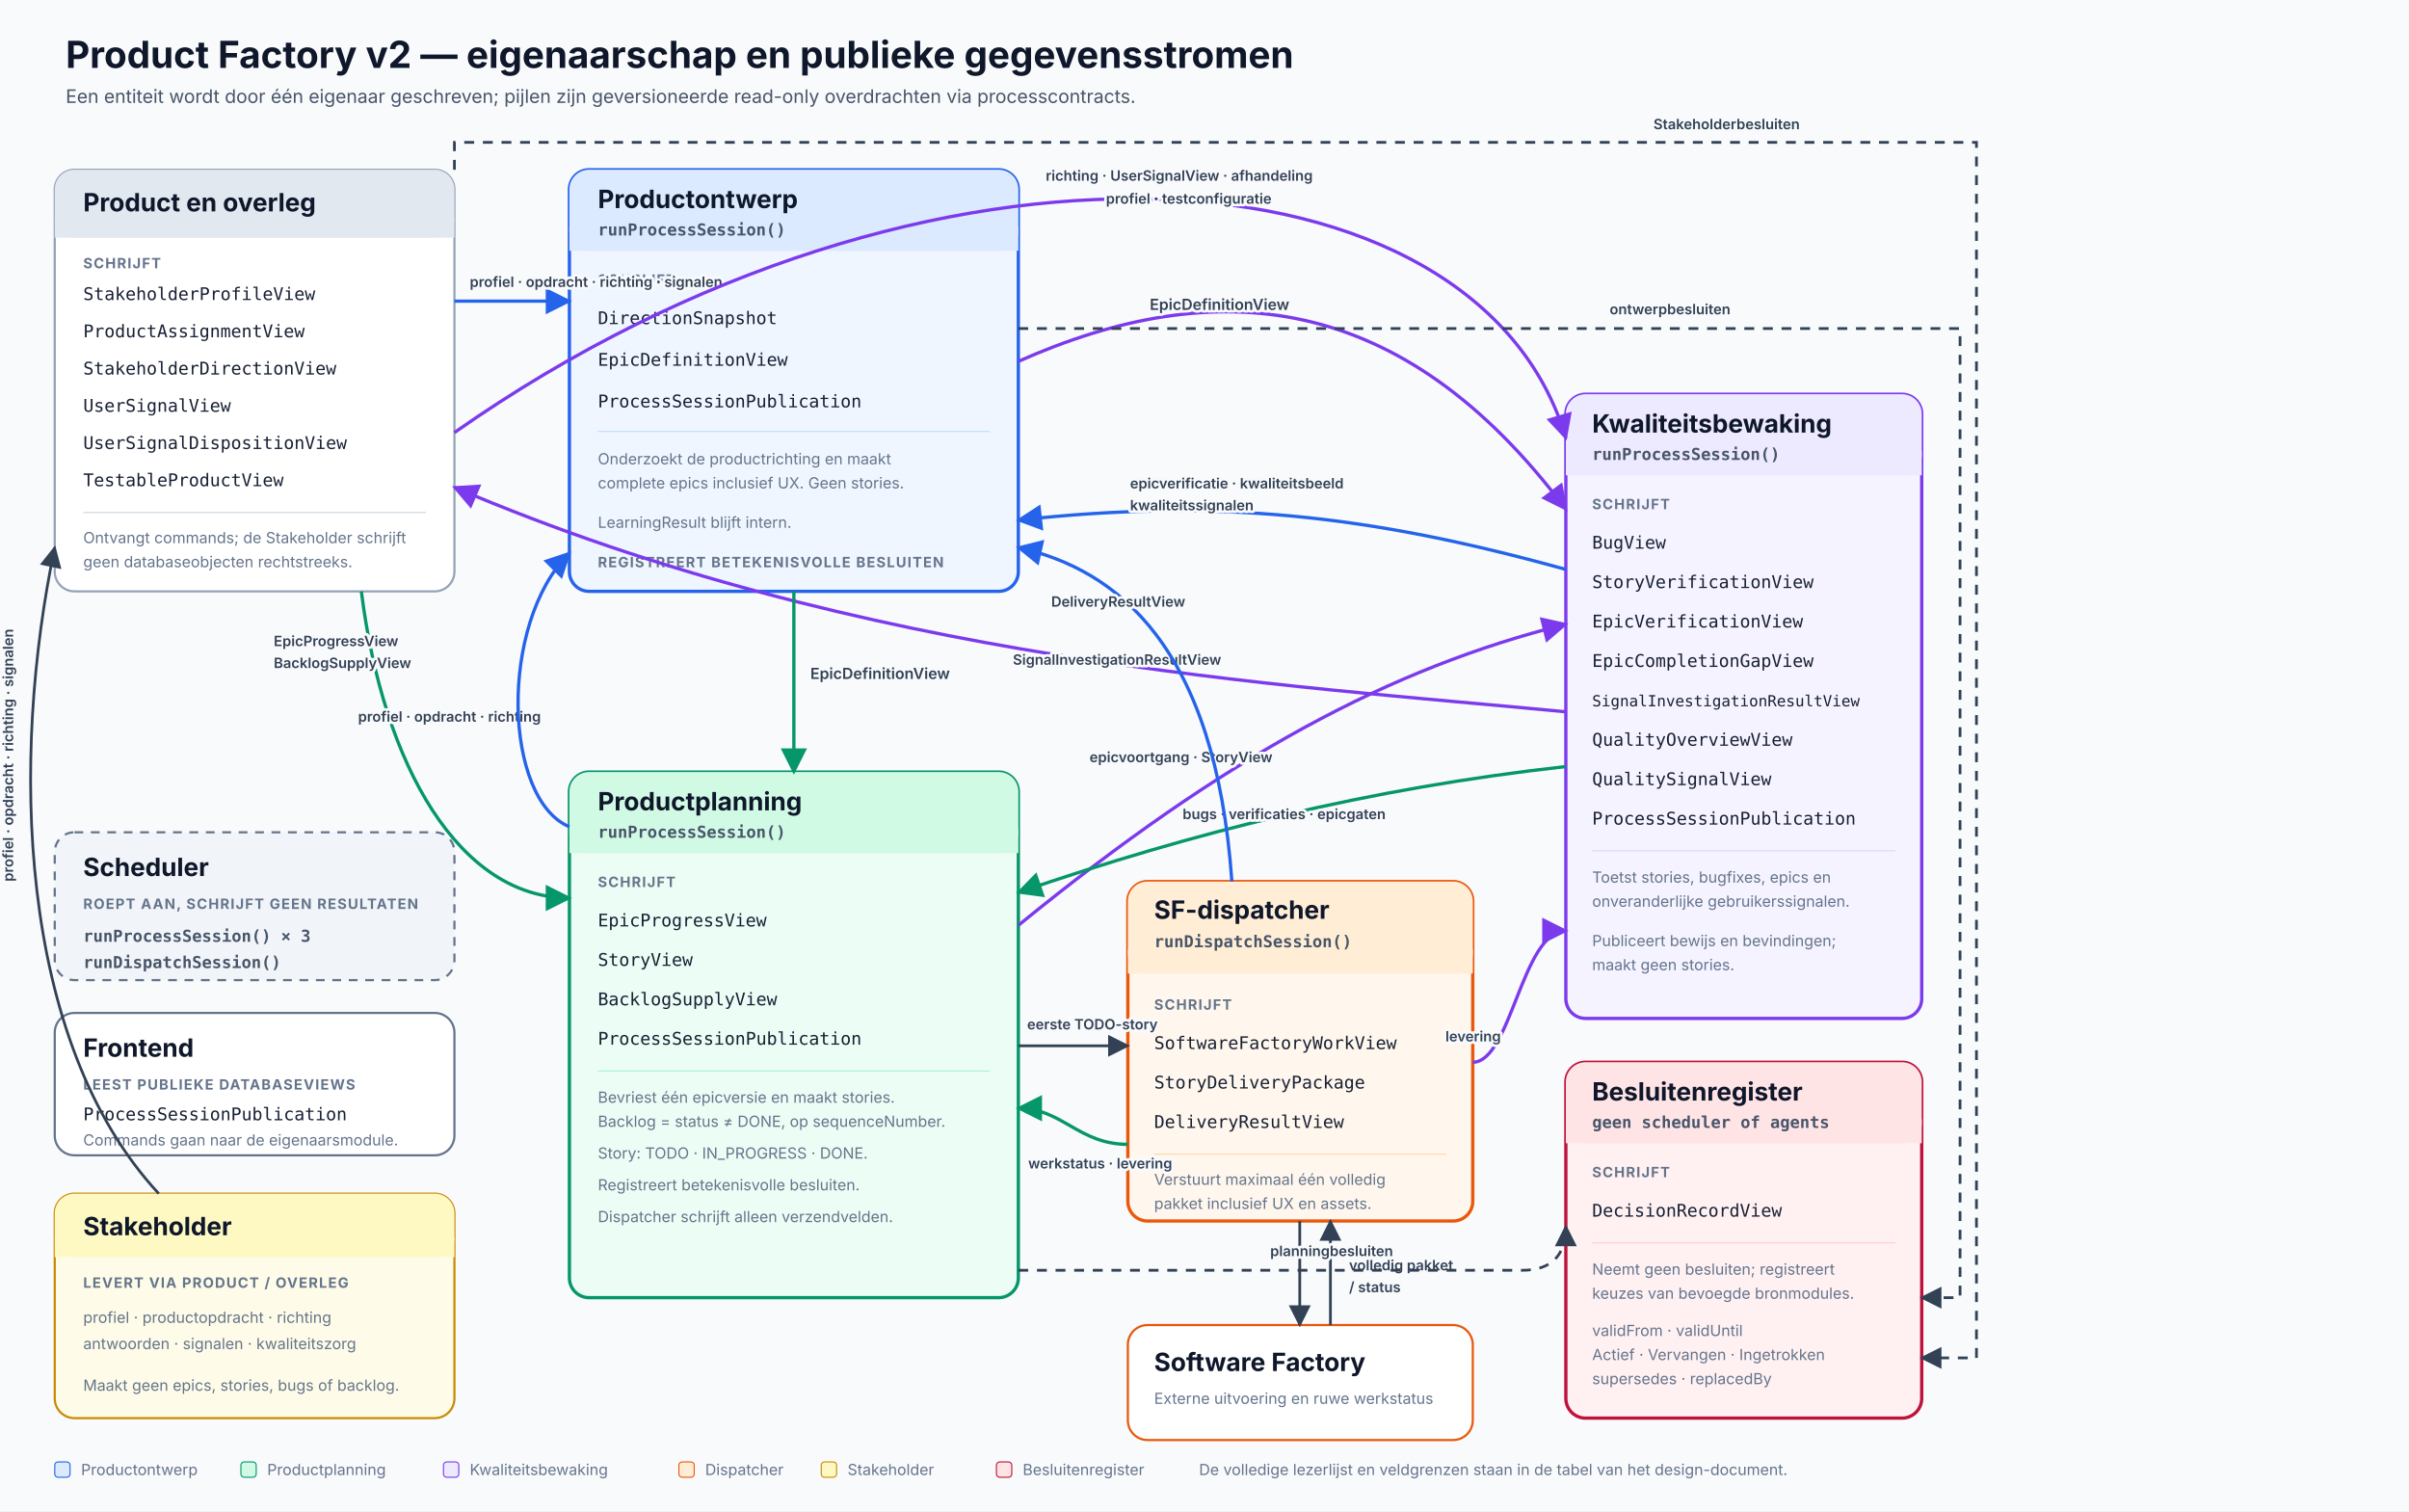
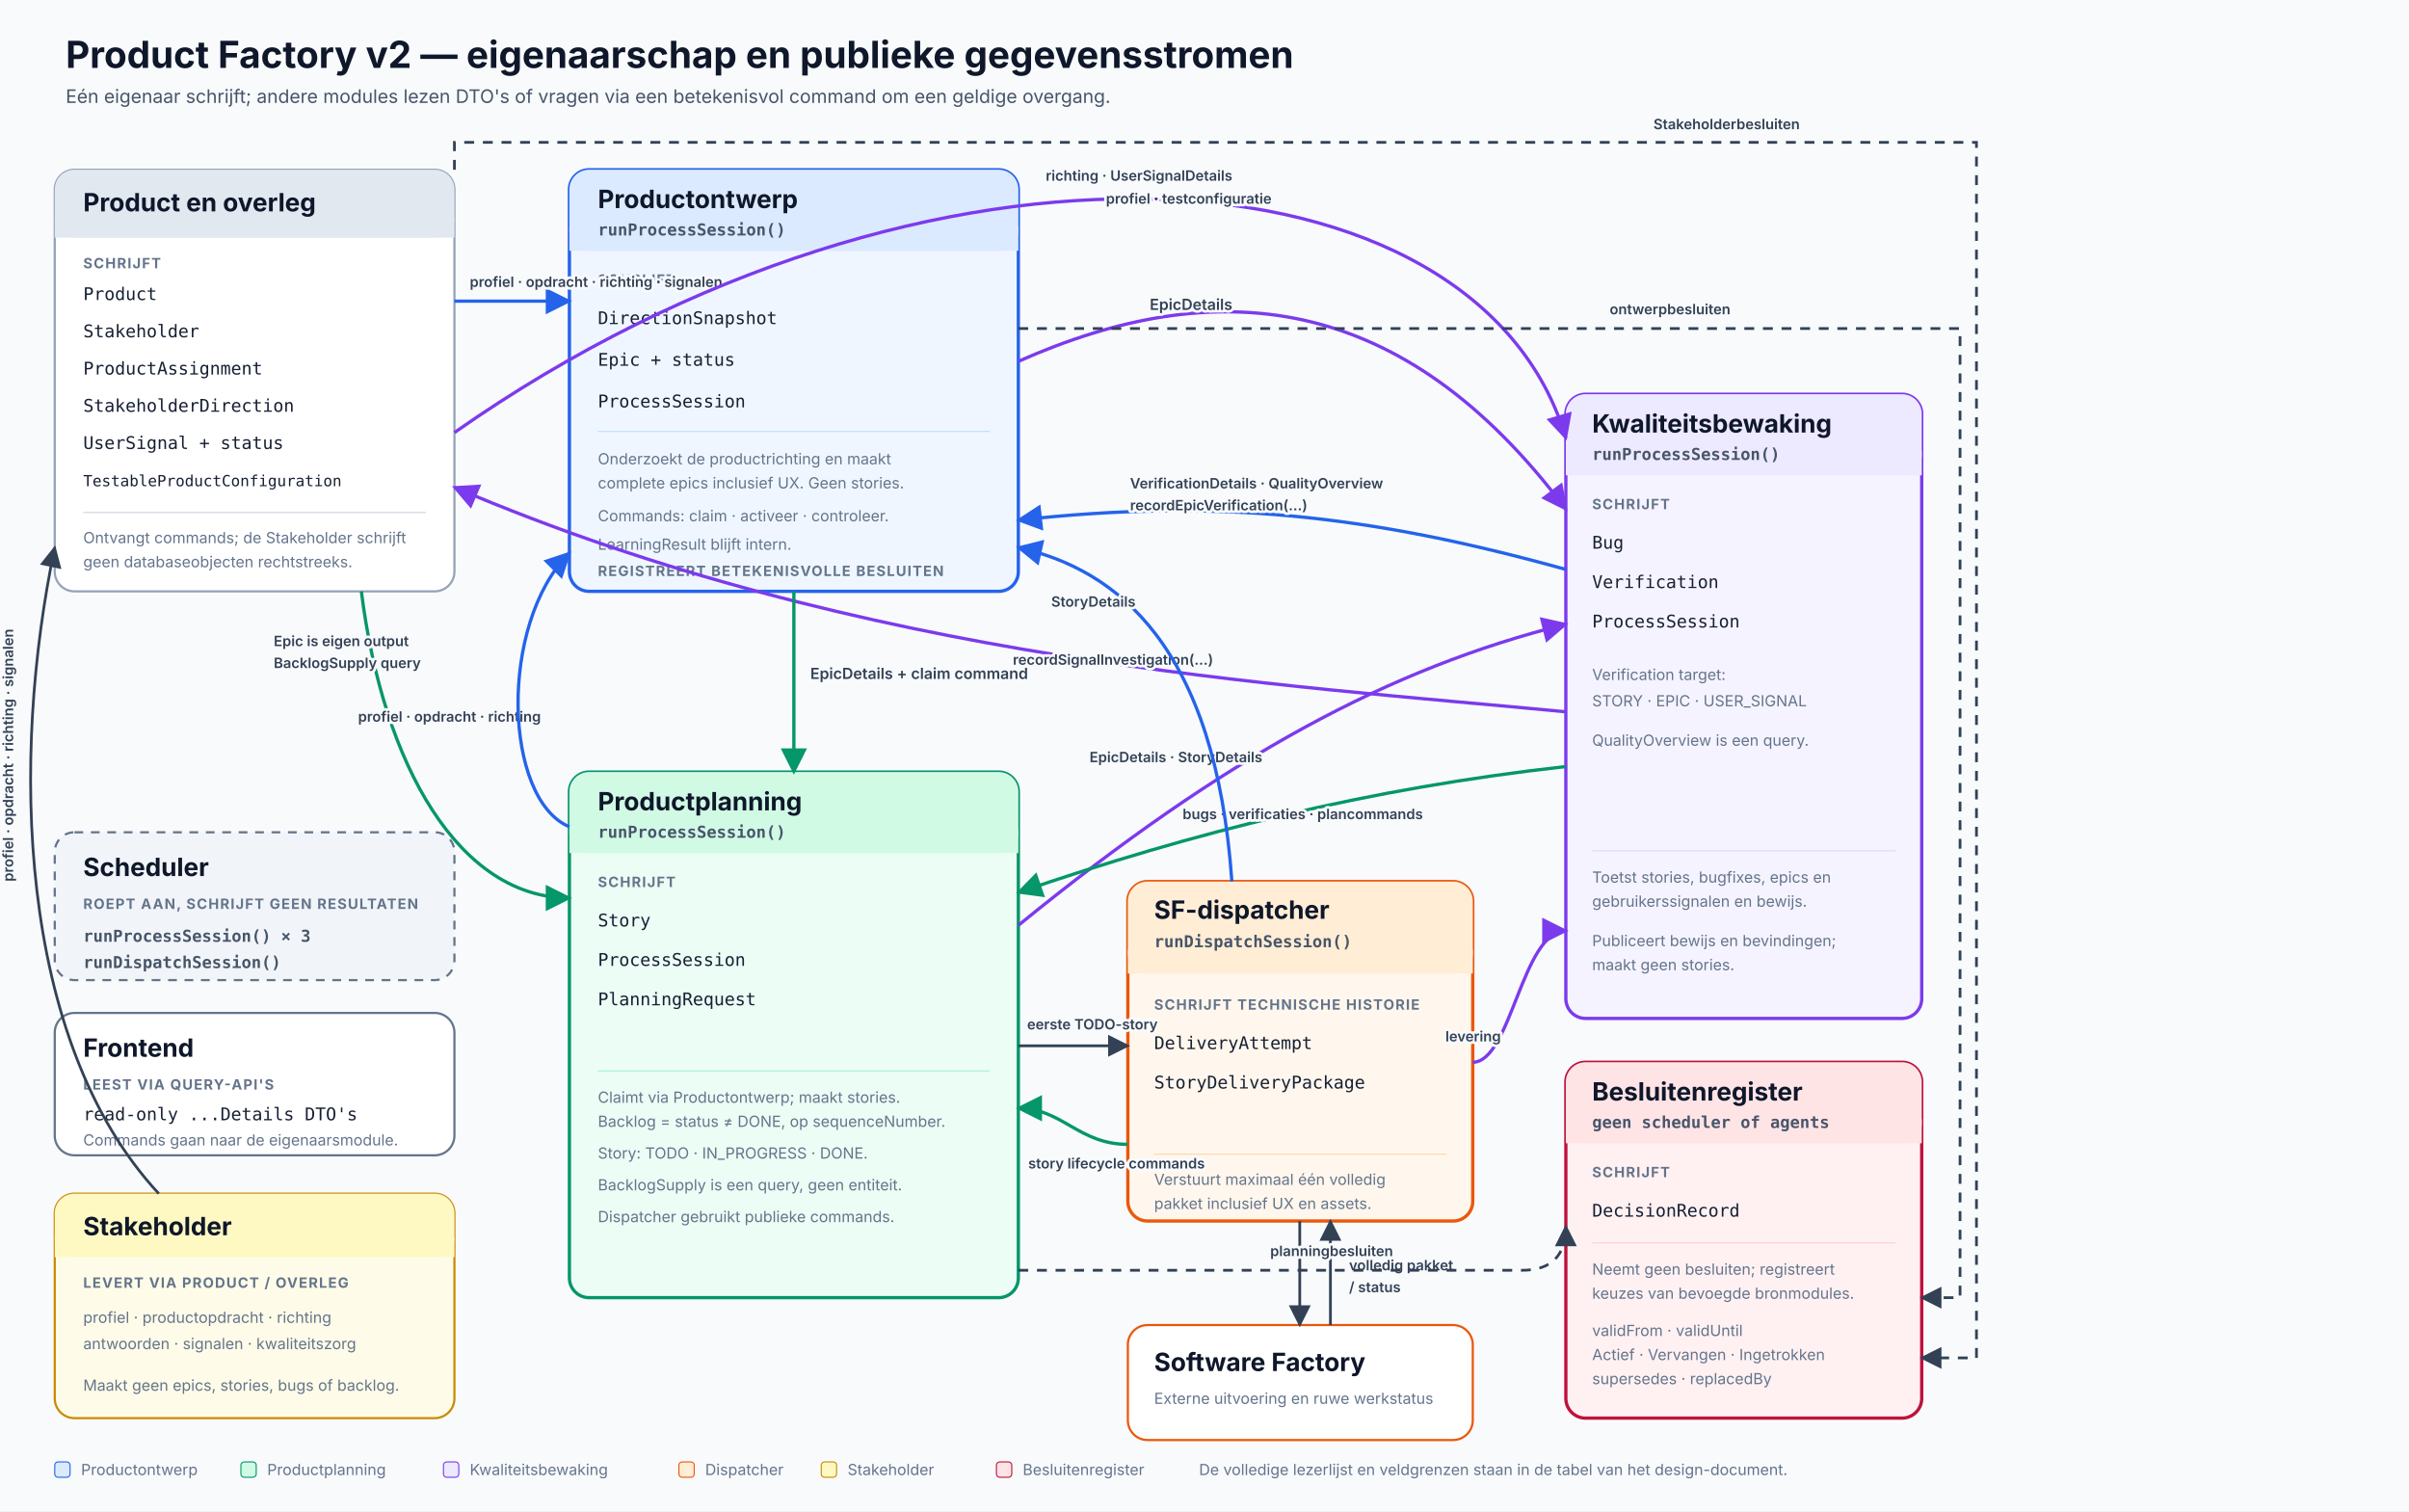
<svg xmlns="http://www.w3.org/2000/svg" width="2200" height="1380" viewBox="0 0 2200 1380" role="img" aria-labelledby="title desc">
  <defs>
    <marker id="arrow" viewBox="0 0 10 10" refX="9" refY="5" markerWidth="8" markerHeight="8" orient="auto-start-reverse">
      <path d="M 0 0 L 10 5 L 0 10 z" fill="#334155" />
    </marker>
    <marker id="arrowBlue" viewBox="0 0 10 10" refX="9" refY="5" markerWidth="8" markerHeight="8" orient="auto-start-reverse">
      <path d="M 0 0 L 10 5 L 0 10 z" fill="#2563eb" />
    </marker>
    <marker id="arrowGreen" viewBox="0 0 10 10" refX="9" refY="5" markerWidth="8" markerHeight="8" orient="auto-start-reverse">
      <path d="M 0 0 L 10 5 L 0 10 z" fill="#059669" />
    </marker>
    <marker id="arrowPurple" viewBox="0 0 10 10" refX="9" refY="5" markerWidth="8" markerHeight="8" orient="auto-start-reverse">
      <path d="M 0 0 L 10 5 L 0 10 z" fill="#7c3aed" />
    </marker>
    <style>
      .title { font: 700 34px Inter, Arial, sans-serif; fill: #0f172a; }
      .subtitle { font: 400 17px Inter, Arial, sans-serif; fill: #475569; }
      .box-title { font: 700 23px Inter, Arial, sans-serif; fill: #0f172a; }
      .function { font: 600 15px ui-monospace, SFMono-Regular, Menlo, monospace; fill: #475569; }
      .owner-label { font: 700 13px Inter, Arial, sans-serif; letter-spacing: 1px; fill: #64748b; }
      .entity { font: 500 16px ui-monospace, SFMono-Regular, Menlo, monospace; fill: #172033; }
      .note { font: 400 14px Inter, Arial, sans-serif; fill: #64748b; }
      .flow { font: 600 14px Inter, Arial, sans-serif; fill: #334155; paint-order: stroke; stroke: #f8fafc; stroke-width: 5px; stroke-linejoin: round; }
      .flow-small { font: 600 13px Inter, Arial, sans-serif; fill: #334155; paint-order: stroke; stroke: #f8fafc; stroke-width: 5px; stroke-linejoin: round; }
      .line { fill: none; stroke: #334155; stroke-width: 2.5; marker-end: url(#arrow); }
      .blue-line { fill: none; stroke: #2563eb; stroke-width: 3; marker-end: url(#arrowBlue); }
      .green-line { fill: none; stroke: #059669; stroke-width: 3; marker-end: url(#arrowGreen); }
      .purple-line { fill: none; stroke: #7c3aed; stroke-width: 3; marker-end: url(#arrowPurple); }
      .dashed { stroke-dasharray: 9 8; }
    </style>
  </defs>
  <rect width="2200" height="1380" fill="#f8fafc" />
  <text x="60" y="62" class="title">Product Factory v2 — eigenaarschap en publieke gegevensstromen</text>
-   <text x="60" y="94" class="subtitle">Een entiteit wordt door één eigenaar geschreven; pijlen zijn geversioneerde read-only overdrachten via processcontracts.</text>
+   <text x="60" y="94" class="subtitle">Eén eigenaar schrijft; andere modules lezen DTO's of vragen via een betekenisvol command om een geldige overgang.</text>
  <rect x="50" y="155" width="365" height="385" rx="18" fill="#ffffff" stroke="#94a3b8" stroke-width="2" />
  <rect x="50" y="155" width="365" height="62" rx="18" fill="#e2e8f0" />
  <path d="M50 199 V217 H415 V199" fill="#e2e8f0" />
  <text x="76" y="193" class="box-title">Product en overleg</text>
  <text x="76" y="245" class="owner-label">SCHRIJFT</text>
-   <text x="76" y="274" class="entity">StakeholderProfileView</text>
-   <text x="76" y="308" class="entity">ProductAssignmentView</text>
-   <text x="76" y="342" class="entity">StakeholderDirectionView</text>
-   <text x="76" y="376" class="entity">UserSignalView</text>
-   <text x="76" y="410" class="entity">UserSignalDispositionView</text>
-   <text x="76" y="444" class="entity">TestableProductView</text>
+   <text x="76" y="274" class="entity">Product</text>
+   <text x="76" y="308" class="entity">Stakeholder</text>
+   <text x="76" y="342" class="entity">ProductAssignment</text>
+   <text x="76" y="376" class="entity">StakeholderDirection</text>
+   <text x="76" y="410" class="entity">UserSignal + status</text>
+   <text x="76" y="444" class="entity" style="font-size:14px">TestableProductConfiguration</text>
  <line x1="76" y1="468" x2="389" y2="468" stroke="#cbd5e1" />
  <text x="76" y="496" class="note">Ontvangt commands; de Stakeholder schrijft</text>
  <text x="76" y="518" class="note">geen databaseobjecten rechtstreeks.</text>
  <rect x="520" y="155" width="410" height="385" rx="18" fill="#eff6ff" stroke="#2563eb" stroke-width="3" />
  <rect x="520" y="155" width="410" height="74" rx="18" fill="#dbeafe" />
  <path d="M520 207 V229 H930 V207" fill="#dbeafe" />
  <text x="546" y="190" class="box-title">Productontwerp</text>
  <text x="546" y="215" class="function">runProcessSession()</text>
  <text x="546" y="260" class="owner-label">SCHRIJFT</text>
  <text x="546" y="296" class="entity">DirectionSnapshot</text>
-   <text x="546" y="334" class="entity">EpicDefinitionView</text>
-   <text x="546" y="372" class="entity">ProcessSessionPublication</text>
+   <text x="546" y="334" class="entity">Epic + status</text>
+   <text x="546" y="372" class="entity">ProcessSession</text>
  <line x1="546" y1="394" x2="904" y2="394" stroke="#bfdbfe" />
  <text x="546" y="424" class="note">Onderzoekt de productrichting en maakt</text>
  <text x="546" y="446" class="note">complete epics inclusief UX. Geen stories.</text>
-   <text x="546" y="482" class="note">LearningResult blijft intern.</text>
-   <text x="546" y="518" class="owner-label">REGISTREERT BETEKENISVOLLE BESLUITEN</text>
+   <text x="546" y="476" class="note">Commands: claim · activeer · controleer.</text>
+   <text x="546" y="502" class="note">LearningResult blijft intern.</text>
+   <text x="546" y="526" class="owner-label">REGISTREERT BETEKENISVOLLE BESLUITEN</text>
  <rect x="520" y="705" width="410" height="480" rx="18" fill="#ecfdf5" stroke="#059669" stroke-width="3" />
  <rect x="520" y="705" width="410" height="74" rx="18" fill="#d1fae5" />
  <path d="M520 757 V779 H930 V757" fill="#d1fae5" />
  <text x="546" y="740" class="box-title">Productplanning</text>
  <text x="546" y="765" class="function">runProcessSession()</text>
  <text x="546" y="810" class="owner-label">SCHRIJFT</text>
-   <text x="546" y="846" class="entity">EpicProgressView</text>
-   <text x="546" y="882" class="entity">StoryView</text>
-   <text x="546" y="918" class="entity">BacklogSupplyView</text>
-   <text x="546" y="954" class="entity">ProcessSessionPublication</text>
+   <text x="546" y="846" class="entity">Story</text>
+   <text x="546" y="882" class="entity">ProcessSession</text>
+   <text x="546" y="918" class="entity">PlanningRequest</text>
  <line x1="546" y1="978" x2="904" y2="978" stroke="#a7f3d0" />
-   <text x="546" y="1007" class="note">Bevriest één epicversie en maakt stories.</text>
+   <text x="546" y="1007" class="note">Claimt via Productontwerp; maakt stories.</text>
  <text x="546" y="1029" class="note">Backlog = status ≠ DONE, op sequenceNumber.</text>
  <text x="546" y="1058" class="note">Story: TODO · IN_PROGRESS · DONE.</text>
-   <text x="546" y="1087" class="note">Registreert betekenisvolle besluiten.</text>
-   <text x="546" y="1116" class="note">Dispatcher schrijft alleen verzendvelden.</text>
+   <text x="546" y="1087" class="note">BacklogSupply is een query, geen entiteit.</text>
+   <text x="546" y="1116" class="note">Dispatcher gebruikt publieke commands.</text>
  <rect x="1030" y="805" width="315" height="310" rx="18" fill="#fff7ed" stroke="#ea580c" stroke-width="3" />
  <rect x="1030" y="805" width="315" height="84" rx="18" fill="#ffedd5" />
  <path d="M1030 867 V889 H1345 V867" fill="#ffedd5" />
  <text x="1054" y="839" class="box-title">SF-dispatcher</text>
  <text x="1054" y="865" class="function">runDispatchSession()</text>
-   <text x="1054" y="922" class="owner-label">SCHRIJFT</text>
-   <text x="1054" y="958" class="entity">SoftwareFactoryWorkView</text>
+   <text x="1054" y="922" class="owner-label">SCHRIJFT TECHNISCHE HISTORIE</text>
+   <text x="1054" y="958" class="entity">DeliveryAttempt</text>
  <text x="1054" y="994" class="entity">StoryDeliveryPackage</text>
-   <text x="1054" y="1030" class="entity">DeliveryResultView</text>
  <line x1="1054" y1="1054" x2="1321" y2="1054" stroke="#fed7aa" />
  <text x="1054" y="1082" class="note">Verstuurt maximaal één volledig</text>
  <text x="1054" y="1104" class="note">pakket inclusief UX en assets.</text>
  <rect x="1030" y="1210" width="315" height="105" rx="18" fill="#ffffff" stroke="#ea580c" stroke-width="2" />
  <text x="1054" y="1252" class="box-title">Software Factory</text>
  <text x="1054" y="1282" class="note">Externe uitvoering en ruwe werkstatus</text>
  <rect x="1430" y="360" width="325" height="570" rx="18" fill="#f5f3ff" stroke="#7c3aed" stroke-width="3" />
  <rect x="1430" y="360" width="325" height="74" rx="18" fill="#ede9fe" />
  <path d="M1430 412 V434 H1755 V412" fill="#ede9fe" />
  <text x="1454" y="395" class="box-title">Kwaliteitsbewaking</text>
  <text x="1454" y="420" class="function">runProcessSession()</text>
  <text x="1454" y="465" class="owner-label">SCHRIJFT</text>
-   <text x="1454" y="501" class="entity">BugView</text>
-   <text x="1454" y="537" class="entity">StoryVerificationView</text>
-   <text x="1454" y="573" class="entity">EpicVerificationView</text>
-   <text x="1454" y="609" class="entity">EpicCompletionGapView</text>
-   <text x="1454" y="645" class="entity" style="font-size:14px">SignalInvestigationResultView</text>
-   <text x="1454" y="681" class="entity">QualityOverviewView</text>
-   <text x="1454" y="717" class="entity">QualitySignalView</text>
-   <text x="1454" y="753" class="entity">ProcessSessionPublication</text>
+   <text x="1454" y="501" class="entity">Bug</text>
+   <text x="1454" y="537" class="entity">Verification</text>
+   <text x="1454" y="573" class="entity">ProcessSession</text>
+   <text x="1454" y="621" class="note">Verification target:</text>
+   <text x="1454" y="645" class="note">STORY · EPIC · USER_SIGNAL</text>
+   <text x="1454" y="681" class="note">QualityOverview is een query.</text>
  <line x1="1454" y1="777" x2="1731" y2="777" stroke="#ddd6fe" />
  <text x="1454" y="806" class="note">Toetst stories, bugfixes, epics en</text>
-   <text x="1454" y="828" class="note">onveranderlijke gebruikerssignalen.</text>
+   <text x="1454" y="828" class="note">gebruikerssignalen en bewijs.</text>
  <text x="1454" y="864" class="note">Publiceert bewijs en bevindingen;</text>
  <text x="1454" y="886" class="note">maakt geen stories.</text>
  <rect x="50" y="760" width="365" height="135" rx="18" fill="#f1f5f9" stroke="#64748b" stroke-width="2" stroke-dasharray="8 7" />
  <text x="76" y="800" class="box-title">Scheduler</text>
  <text x="76" y="830" class="owner-label">ROEPT AAN, SCHRIJFT GEEN RESULTATEN</text>
  <text x="76" y="860" class="function">runProcessSession() × 3</text>
  <text x="76" y="884" class="function">runDispatchSession()</text>
  <rect x="50" y="925" width="365" height="130" rx="18" fill="#ffffff" stroke="#64748b" stroke-width="2" />
  <text x="76" y="965" class="box-title">Frontend</text>
-   <text x="76" y="995" class="owner-label">LEEST PUBLIEKE DATABASEVIEWS</text>
-   <text x="76" y="1023" class="entity">ProcessSessionPublication</text>
+   <text x="76" y="995" class="owner-label">LEEST VIA QUERY-API'S</text>
+   <text x="76" y="1023" class="entity">read-only ...Details DTO's</text>
  <text x="76" y="1046" class="note">Commands gaan naar de eigenaarsmodule.</text>
  <rect x="50" y="1090" width="365" height="205" rx="18" fill="#fefce8" stroke="#ca8a04" stroke-width="2" />
  <rect x="50" y="1090" width="365" height="58" rx="18" fill="#fef9c3" />
  <path d="M50 1130 V1148 H415 V1130" fill="#fef9c3" />
  <text x="76" y="1128" class="box-title">Stakeholder</text>
  <text x="76" y="1176" class="owner-label">LEVERT VIA PRODUCT / OVERLEG</text>
  <text x="76" y="1208" class="note">profiel · productopdracht · richting</text>
  <text x="76" y="1232" class="note">antwoorden · signalen · kwaliteitszorg</text>
  <text x="76" y="1270" class="note">Maakt geen epics, stories, bugs of backlog.</text>
  <rect x="1430" y="970" width="325" height="325" rx="18" fill="#fff1f2" stroke="#be123c" stroke-width="3" />
  <rect x="1430" y="970" width="325" height="74" rx="18" fill="#ffe4e6" />
  <path d="M1430 1022 V1044 H1755 V1022" fill="#ffe4e6" />
  <text x="1454" y="1005" class="box-title">Besluitenregister</text>
  <text x="1454" y="1030" class="function">geen scheduler of agents</text>
  <text x="1454" y="1075" class="owner-label">SCHRIJFT</text>
-   <text x="1454" y="1111" class="entity">DecisionRecordView</text>
+   <text x="1454" y="1111" class="entity">DecisionRecord</text>
  <line x1="1454" y1="1135" x2="1731" y2="1135" stroke="#fecdd3" />
  <text x="1454" y="1164" class="note">Neemt geen besluiten; registreert</text>
  <text x="1454" y="1186" class="note">keuzes van bevoegde bronmodules.</text>
  <text x="1454" y="1220" class="note">validFrom · validUntil</text>
  <text x="1454" y="1242" class="note">Actief · Vervangen · Ingetrokken</text>
  <text x="1454" y="1264" class="note">supersedes · replacedBy</text>
  <path d="M415 275 H520" class="blue-line" />
  <text x="429" y="262" class="flow-small">profiel · opdracht · richting · signalen</text>
  <path d="M330 540 C350 700 420 820 520 820" class="green-line" />
  <text x="327" y="659" class="flow-small">profiel · opdracht · richting</text>
  <path d="M415 395 C850 90 1350 130 1430 400" class="purple-line" />
-   <text x="955" y="165" class="flow-small">richting · UserSignalView · afhandeling</text>
+   <text x="955" y="165" class="flow-small">richting · UserSignalDetails</text>
  <text x="1010" y="186" class="flow-small">profiel · testconfiguratie</text>
  <path d="M1430 650 C1170 625 790 605 415 445" class="purple-line" />
-   <text x="925" y="607" class="flow-small">SignalInvestigationResultView</text>
+   <text x="925" y="607" class="flow-small">recordSignalInvestigation(...)</text>
  <path d="M725 540 V705" class="green-line" />
-   <text x="740" y="620" class="flow">EpicDefinitionView</text>
+   <text x="740" y="620" class="flow">EpicDetails + claim command</text>
  <path d="M930 330 C1110 250 1280 265 1430 465" class="purple-line" />
-   <text x="1050" y="283" class="flow">EpicDefinitionView</text>
+   <text x="1050" y="283" class="flow">EpicDetails</text>
  <path d="M520 755 C460 730 455 570 520 505" class="blue-line" />
-   <text x="250" y="590" class="flow-small">EpicProgressView</text>
-   <text x="250" y="610" class="flow-small">BacklogSupplyView</text>
+   <text x="250" y="590" class="flow-small">Epic is eigen output</text>
+   <text x="250" y="610" class="flow-small">BacklogSupply query</text>
  <path d="M930 845 C1120 690 1270 610 1430 570" class="purple-line" />
-   <text x="995" y="696" class="flow-small">epicvoortgang · StoryView</text>
+   <text x="995" y="696" class="flow-small">EpicDetails · StoryDetails</text>
  <path d="M1430 700 C1250 720 1090 760 930 815" class="green-line" />
-   <text x="1080" y="748" class="flow-small">bugs · verificaties · epicgaten</text>
+   <text x="1080" y="748" class="flow-small">bugs · verificaties · plancommands</text>
  <path d="M1430 520 C1250 470 1110 455 930 475" class="blue-line" />
-   <text x="1032" y="446" class="flow-small">epicverificatie · kwaliteitsbeeld</text>
-   <text x="1032" y="466" class="flow-small">kwaliteitssignalen</text>
+   <text x="1032" y="446" class="flow-small">VerificationDetails · QualityOverview</text>
+   <text x="1032" y="466" class="flow-small">recordEpicVerification(...)</text>
  <path d="M930 955 H1030" class="line" />
  <text x="938" y="940" class="flow-small">eerste TODO-story</text>
  <path d="M1030 1045 C985 1045 970 1012 930 1012" class="green-line" />
-   <text x="939" y="1067" class="flow-small">werkstatus · levering</text>
+   <text x="939" y="1067" class="flow-small">story lifecycle commands</text>
  <path d="M1345 970 C1380 970 1390 850 1430 850" class="purple-line" />
  <text x="1320" y="951" class="flow-small">levering</text>
  <path d="M1125 805 C1110 590 1020 520 930 500" class="blue-line" />
-   <text x="960" y="554" class="flow-small">DeliveryResultView</text>
+   <text x="960" y="554" class="flow-small">StoryDetails</text>
  <path d="M1187 1115 V1210" class="line" />
  <path d="M1215 1210 V1115" class="line" />
  <text x="1232" y="1160" class="flow-small">volledig pakket</text>
  <text x="1232" y="1180" class="flow-small">/ status</text>
  <path d="M145 1090 C15 950 10 690 50 500" class="line" />
  <text x="12" y="805" class="flow-small" transform="rotate(-90 12 805)">profiel · opdracht · richting · signalen</text>
  <path d="M930 300 H1790 V1185 H1755" class="line dashed" />
  <text x="1470" y="287" class="flow-small">ontwerpbesluiten</text>
  <path d="M415 155 V130 H1805 V1240 H1755" class="line dashed" />
  <text x="1510" y="118" class="flow-small">Stakeholderbesluiten</text>
  <path d="M930 1160 H1390 Q1430 1160 1430 1120" class="line dashed" />
  <text x="1160" y="1147" class="flow-small">planningbesluiten</text>
  <rect x="50" y="1335" width="14" height="14" rx="3" fill="#dbeafe" stroke="#2563eb" />
  <text x="74" y="1347" class="note">Productontwerp</text>
  <rect x="220" y="1335" width="14" height="14" rx="3" fill="#d1fae5" stroke="#059669" />
  <text x="244" y="1347" class="note">Productplanning</text>
  <rect x="405" y="1335" width="14" height="14" rx="3" fill="#ede9fe" stroke="#7c3aed" />
  <text x="429" y="1347" class="note">Kwaliteitsbewaking</text>
  <rect x="620" y="1335" width="14" height="14" rx="3" fill="#ffedd5" stroke="#ea580c" />
  <text x="644" y="1347" class="note">Dispatcher</text>
  <rect x="750" y="1335" width="14" height="14" rx="3" fill="#fef9c3" stroke="#ca8a04" />
  <text x="774" y="1347" class="note">Stakeholder</text>
  <rect x="910" y="1335" width="14" height="14" rx="3" fill="#ffe4e6" stroke="#be123c" />
  <text x="934" y="1347" class="note">Besluitenregister</text>
  <text x="1095" y="1347" class="note">De volledige lezerlijst en veldgrenzen staan in de tabel van het design-document.</text>
</svg>
